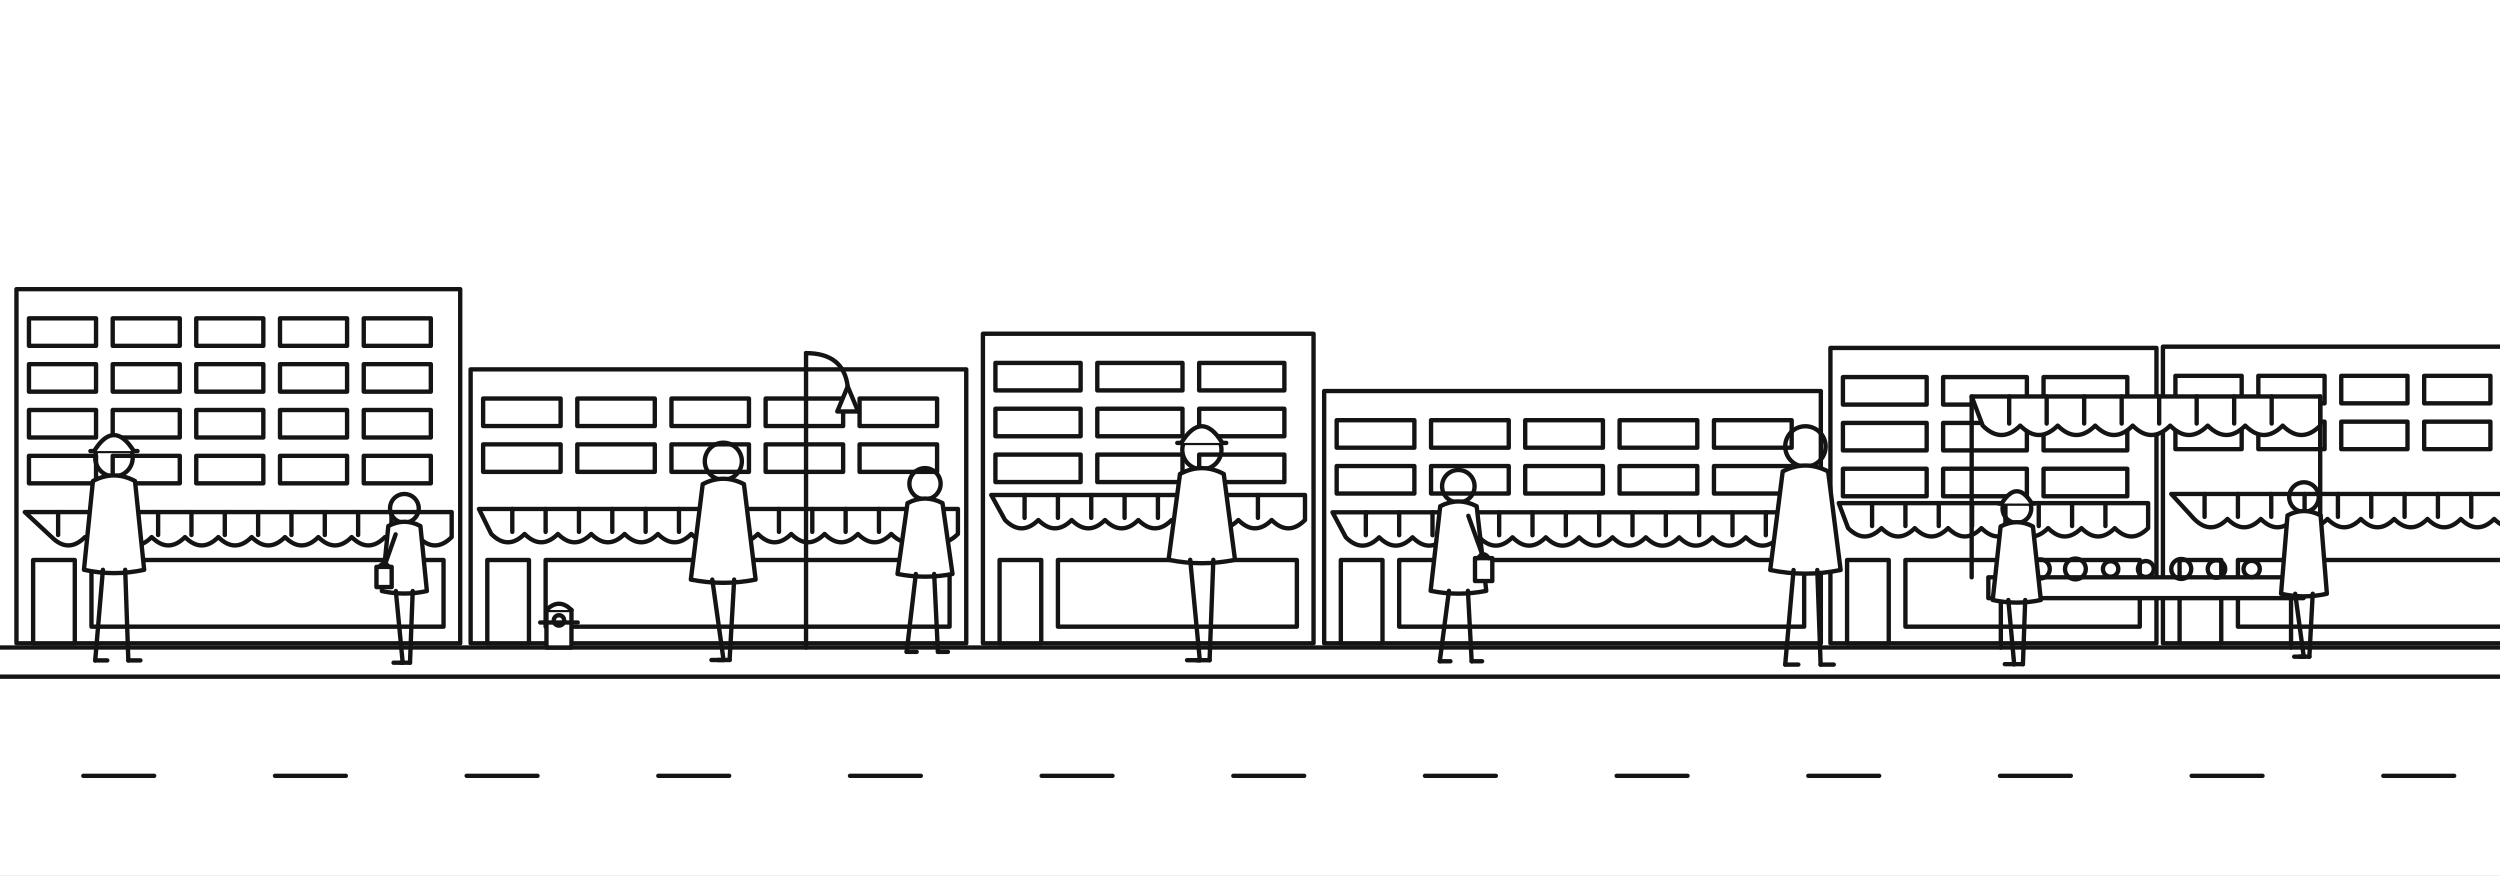
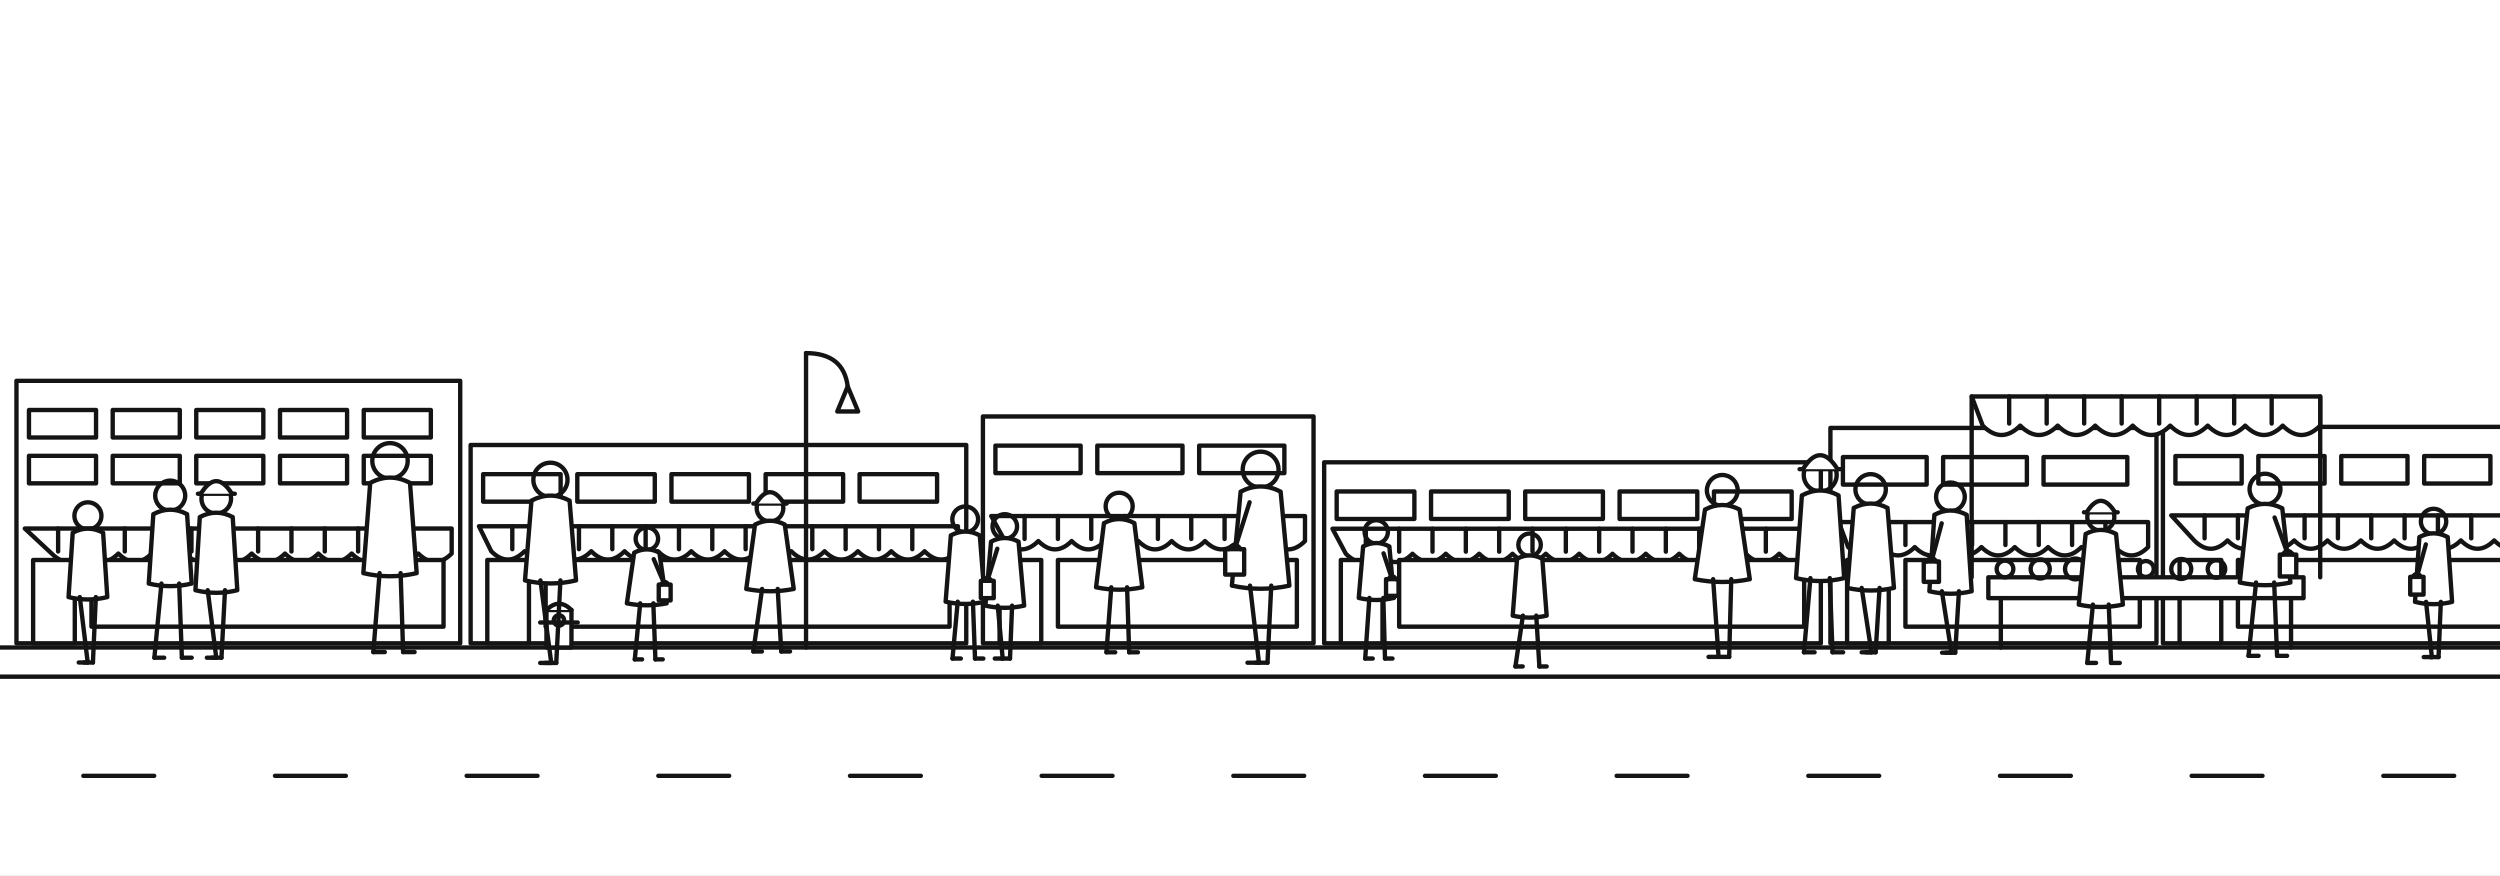
<svg xmlns="http://www.w3.org/2000/svg" viewBox="0 0 1200 420" role="img" aria-label="NYC street life — line drawing">
  <rect width="1200" height="420" fill="#ffffff" />
  <g stroke="#141414" stroke-width="2.1" fill="none" stroke-linecap="round" stroke-linejoin="round">
-     <rect x="7.9" y="138.8" width="213.0" height="170.0" fill="#fff" />
-     <path d="M11.9,245.8 L216.8,245.8 L216.8,257.8 q-8.0,8.0 -16.0,0 q-8.0,8.0 -16.0,0 q-8.0,8.0 -16.0,0 q-8.0,8.0 -16.0,0 q-8.0,8.0 -16.0,0 q-8.0,8.0 -16.0,0 q-8.0,8.0 -16.0,0 q-8.0,8.0 -16.0,0 q-8.0,8.0 -16.0,0 q-8.0,8.0 -16.0,0 q-8.0,8.0 -16.0,0 q-8.0,8.0 -16.0,0 L11.9,245.8 Z" fill="#fff" />
-     <line x1="27.9" y1="245.8" x2="27.9" y2="256.8" />
-     <line x1="43.9" y1="245.8" x2="43.9" y2="256.8" />
-     <line x1="59.9" y1="245.8" x2="59.9" y2="256.8" />
-     <line x1="75.9" y1="245.8" x2="75.9" y2="256.8" />
-     <line x1="91.9" y1="245.8" x2="91.9" y2="256.8" />
-     <line x1="107.9" y1="245.8" x2="107.9" y2="256.8" />
-     <line x1="123.9" y1="245.8" x2="123.9" y2="256.8" />
-     <line x1="139.9" y1="245.8" x2="139.9" y2="256.8" />
-     <line x1="155.9" y1="245.8" x2="155.9" y2="256.8" />
-     <line x1="171.9" y1="245.8" x2="171.9" y2="256.8" />
-     <line x1="187.9" y1="245.8" x2="187.9" y2="256.8" />
-     <rect x="13.9" y="152.8" width="32.2" height="13.2" fill="#fff" />
-     <rect x="54.1" y="152.8" width="32.2" height="13.2" fill="#fff" />
-     <rect x="94.2" y="152.8" width="32.2" height="13.2" fill="#fff" />
-     <rect x="134.4" y="152.8" width="32.2" height="13.2" fill="#fff" />
-     <rect x="174.6" y="152.8" width="32.2" height="13.2" fill="#fff" />
-     <rect x="13.9" y="174.8" width="32.2" height="13.2" fill="#fff" />
-     <rect x="54.1" y="174.8" width="32.2" height="13.2" fill="#fff" />
-     <rect x="94.2" y="174.8" width="32.2" height="13.2" fill="#fff" />
-     <rect x="134.4" y="174.8" width="32.2" height="13.2" fill="#fff" />
-     <rect x="174.6" y="174.8" width="32.2" height="13.2" fill="#fff" />
+     <rect x="7.9" y="182.8" width="213.0" height="126.0" fill="#fff" />
+     <path d="M11.9,253.7 L216.8,253.7 L216.8,265.7 q-8.0,8.0 -16.0,0 q-8.0,8.0 -16.0,0 q-8.0,8.0 -16.0,0 q-8.0,8.0 -16.0,0 q-8.0,8.0 -16.0,0 q-8.0,8.0 -16.0,0 q-8.0,8.0 -16.0,0 q-8.0,8.0 -16.0,0 q-8.0,8.0 -16.0,0 q-8.0,8.0 -16.0,0 q-8.0,8.0 -16.0,0 q-8.0,8.0 -16.0,0 L11.9,253.7 Z" fill="#fff" />
+     <line x1="27.9" y1="253.7" x2="27.9" y2="264.7" />
+     <line x1="43.9" y1="253.7" x2="43.9" y2="264.7" />
+     <line x1="59.9" y1="253.7" x2="59.9" y2="264.7" />
+     <line x1="75.9" y1="253.7" x2="75.9" y2="264.7" />
+     <line x1="91.9" y1="253.7" x2="91.9" y2="264.7" />
+     <line x1="107.9" y1="253.7" x2="107.9" y2="264.7" />
+     <line x1="123.9" y1="253.7" x2="123.9" y2="264.7" />
+     <line x1="139.9" y1="253.7" x2="139.9" y2="264.7" />
+     <line x1="155.9" y1="253.7" x2="155.9" y2="264.7" />
+     <line x1="171.9" y1="253.7" x2="171.9" y2="264.7" />
+     <line x1="187.9" y1="253.7" x2="187.9" y2="264.7" />
    <rect x="13.9" y="196.8" width="32.2" height="13.2" fill="#fff" />
    <rect x="54.1" y="196.8" width="32.2" height="13.2" fill="#fff" />
    <rect x="94.2" y="196.8" width="32.2" height="13.2" fill="#fff" />
    <rect x="134.4" y="196.8" width="32.2" height="13.2" fill="#fff" />
    <rect x="174.6" y="196.8" width="32.2" height="13.2" fill="#fff" />
    <rect x="13.9" y="218.8" width="32.2" height="13.2" fill="#fff" />
    <rect x="54.1" y="218.8" width="32.2" height="13.2" fill="#fff" />
    <rect x="94.2" y="218.8" width="32.2" height="13.2" fill="#fff" />
    <rect x="134.4" y="218.8" width="32.2" height="13.2" fill="#fff" />
    <rect x="174.6" y="218.8" width="32.2" height="13.2" fill="#fff" />
    <rect x="15.9" y="268.8" width="20.0" height="40.0" fill="#fff" />
    <rect x="43.9" y="268.8" width="169.0" height="32.0" fill="#fff" />
-     <rect x="225.9" y="177.3" width="237.9" height="131.5" fill="#fff" />
-     <path d="M229.9,244.3 L459.8,244.3 L459.8,256.3 q-8.0,8.0 -16.0,0 q-8.0,8.0 -16.0,0 q-8.0,8.0 -16.0,0 q-8.0,8.0 -16.0,0 q-8.0,8.0 -16.0,0 q-8.0,8.0 -16.0,0 q-8.0,8.0 -16.0,0 q-8.0,8.0 -16.0,0 q-8.0,8.0 -16.0,0 q-8.0,8.0 -16.0,0 q-8.0,8.0 -16.0,0 q-8.0,8.0 -16.0,0 q-8.0,8.0 -16.0,0 q-8.0,8.0 -16.0,0 L229.9,244.3 Z" fill="#fff" />
-     <line x1="245.9" y1="244.3" x2="245.9" y2="255.3" />
-     <line x1="261.9" y1="244.3" x2="261.9" y2="255.3" />
-     <line x1="277.9" y1="244.3" x2="277.9" y2="255.3" />
-     <line x1="293.9" y1="244.3" x2="293.9" y2="255.3" />
-     <line x1="309.9" y1="244.3" x2="309.9" y2="255.3" />
-     <line x1="325.9" y1="244.3" x2="325.9" y2="255.3" />
-     <line x1="341.9" y1="244.3" x2="341.9" y2="255.3" />
-     <line x1="357.9" y1="244.3" x2="357.9" y2="255.3" />
-     <line x1="373.9" y1="244.3" x2="373.9" y2="255.3" />
-     <line x1="389.9" y1="244.3" x2="389.9" y2="255.3" />
-     <line x1="405.9" y1="244.3" x2="405.9" y2="255.3" />
-     <line x1="421.9" y1="244.3" x2="421.9" y2="255.3" />
-     <line x1="437.9" y1="244.3" x2="437.9" y2="255.3" />
-     <rect x="231.9" y="191.3" width="37.2" height="13.2" fill="#fff" />
-     <rect x="277.1" y="191.3" width="37.2" height="13.2" fill="#fff" />
-     <rect x="322.3" y="191.3" width="37.2" height="13.2" fill="#fff" />
-     <rect x="367.5" y="191.3" width="37.2" height="13.2" fill="#fff" />
-     <rect x="412.6" y="191.3" width="37.2" height="13.2" fill="#fff" />
-     <rect x="231.9" y="213.3" width="37.2" height="13.2" fill="#fff" />
-     <rect x="277.1" y="213.3" width="37.2" height="13.2" fill="#fff" />
-     <rect x="322.3" y="213.3" width="37.2" height="13.2" fill="#fff" />
-     <rect x="367.5" y="213.3" width="37.2" height="13.2" fill="#fff" />
-     <rect x="412.6" y="213.3" width="37.2" height="13.2" fill="#fff" />
+     <rect x="225.9" y="213.6" width="237.9" height="95.2" fill="#fff" />
+     <path d="M229.9,252.6 L459.8,252.6 L459.8,264.6 q-8.0,8.0 -16.0,0 q-8.0,8.0 -16.0,0 q-8.0,8.0 -16.0,0 q-8.0,8.0 -16.0,0 q-8.0,8.0 -16.0,0 q-8.0,8.0 -16.0,0 q-8.0,8.0 -16.0,0 q-8.0,8.0 -16.0,0 q-8.0,8.0 -16.0,0 q-8.0,8.0 -16.0,0 q-8.0,8.0 -16.0,0 q-8.0,8.0 -16.0,0 q-8.0,8.0 -16.0,0 q-8.0,8.0 -16.0,0 L229.9,252.6 Z" fill="#fff" />
+     <line x1="245.9" y1="252.6" x2="245.9" y2="263.6" />
+     <line x1="261.9" y1="252.6" x2="261.9" y2="263.6" />
+     <line x1="277.9" y1="252.6" x2="277.9" y2="263.6" />
+     <line x1="293.9" y1="252.6" x2="293.9" y2="263.6" />
+     <line x1="309.9" y1="252.6" x2="309.9" y2="263.6" />
+     <line x1="325.9" y1="252.6" x2="325.9" y2="263.6" />
+     <line x1="341.9" y1="252.6" x2="341.9" y2="263.6" />
+     <line x1="357.9" y1="252.6" x2="357.9" y2="263.6" />
+     <line x1="373.9" y1="252.6" x2="373.9" y2="263.6" />
+     <line x1="389.9" y1="252.6" x2="389.9" y2="263.6" />
+     <line x1="405.9" y1="252.6" x2="405.9" y2="263.6" />
+     <line x1="421.9" y1="252.6" x2="421.9" y2="263.6" />
+     <line x1="437.9" y1="252.6" x2="437.9" y2="263.6" />
+     <rect x="231.9" y="227.6" width="37.2" height="13.2" fill="#fff" />
+     <rect x="277.1" y="227.6" width="37.2" height="13.2" fill="#fff" />
+     <rect x="322.3" y="227.6" width="37.2" height="13.2" fill="#fff" />
+     <rect x="367.5" y="227.6" width="37.2" height="13.2" fill="#fff" />
+     <rect x="412.6" y="227.6" width="37.2" height="13.2" fill="#fff" />
    <rect x="233.9" y="268.8" width="20.0" height="40.0" fill="#fff" />
    <rect x="261.9" y="268.8" width="193.9" height="32.0" fill="#fff" />
-     <rect x="471.8" y="160.2" width="158.7" height="148.6" fill="#fff" />
-     <path d="M475.8,237.6 L626.4,237.6 L626.4,249.6 q-8.0,8.0 -16.0,0 q-8.0,8.0 -16.0,0 q-8.0,8.0 -16.0,0 q-8.0,8.0 -16.0,0 q-8.0,8.0 -16.0,0 q-8.0,8.0 -16.0,0 q-8.0,8.0 -16.0,0 q-8.0,8.0 -16.0,0 q-8.0,8.0 -16.0,0 L475.8,237.6 Z" fill="#fff" />
-     <line x1="491.8" y1="237.6" x2="491.8" y2="248.6" />
-     <line x1="507.8" y1="237.6" x2="507.8" y2="248.6" />
-     <line x1="523.8" y1="237.6" x2="523.8" y2="248.6" />
-     <line x1="539.8" y1="237.6" x2="539.8" y2="248.6" />
-     <line x1="555.8" y1="237.6" x2="555.8" y2="248.6" />
-     <line x1="571.8" y1="237.6" x2="571.8" y2="248.6" />
-     <line x1="587.8" y1="237.6" x2="587.8" y2="248.6" />
-     <line x1="603.8" y1="237.6" x2="603.8" y2="248.6" />
-     <rect x="477.8" y="174.2" width="40.9" height="13.2" fill="#fff" />
-     <rect x="526.7" y="174.2" width="40.9" height="13.2" fill="#fff" />
-     <rect x="575.6" y="174.2" width="40.9" height="13.2" fill="#fff" />
-     <rect x="477.8" y="196.2" width="40.9" height="13.2" fill="#fff" />
-     <rect x="526.7" y="196.2" width="40.9" height="13.2" fill="#fff" />
-     <rect x="575.6" y="196.2" width="40.9" height="13.2" fill="#fff" />
-     <rect x="477.8" y="218.2" width="40.9" height="13.2" fill="#fff" />
-     <rect x="526.7" y="218.2" width="40.9" height="13.2" fill="#fff" />
-     <rect x="575.6" y="218.2" width="40.9" height="13.2" fill="#fff" />
+     <rect x="471.8" y="199.9" width="158.7" height="108.9" fill="#fff" />
+     <path d="M475.8,247.7 L626.4,247.7 L626.4,259.7 q-8.0,8.0 -16.0,0 q-8.0,8.0 -16.0,0 q-8.0,8.0 -16.0,0 q-8.0,8.0 -16.0,0 q-8.0,8.0 -16.0,0 q-8.0,8.0 -16.0,0 q-8.0,8.0 -16.0,0 q-8.0,8.0 -16.0,0 q-8.0,8.0 -16.0,0 L475.8,247.7 Z" fill="#fff" />
+     <line x1="491.8" y1="247.7" x2="491.8" y2="258.7" />
+     <line x1="507.8" y1="247.7" x2="507.8" y2="258.7" />
+     <line x1="523.8" y1="247.7" x2="523.8" y2="258.7" />
+     <line x1="539.8" y1="247.7" x2="539.8" y2="258.7" />
+     <line x1="555.8" y1="247.7" x2="555.8" y2="258.7" />
+     <line x1="571.8" y1="247.7" x2="571.8" y2="258.7" />
+     <line x1="587.8" y1="247.7" x2="587.8" y2="258.7" />
+     <line x1="603.8" y1="247.7" x2="603.8" y2="258.7" />
+     <rect x="477.8" y="213.9" width="40.9" height="13.2" fill="#fff" />
+     <rect x="526.7" y="213.9" width="40.9" height="13.2" fill="#fff" />
+     <rect x="575.6" y="213.9" width="40.9" height="13.2" fill="#fff" />
    <rect x="479.8" y="268.8" width="20.0" height="40.0" fill="#fff" />
    <rect x="507.8" y="268.8" width="114.7" height="32.0" fill="#fff" />
-     <rect x="635.6" y="187.7" width="238.4" height="121.1" fill="#fff" />
-     <path d="M639.6,245.9 L870.0,245.9 L870.0,257.9 q-8.0,8.0 -16.0,0 q-8.0,8.0 -16.0,0 q-8.0,8.0 -16.0,0 q-8.0,8.0 -16.0,0 q-8.0,8.0 -16.0,0 q-8.0,8.0 -16.0,0 q-8.0,8.0 -16.0,0 q-8.0,8.0 -16.0,0 q-8.0,8.0 -16.0,0 q-8.0,8.0 -16.0,0 q-8.0,8.0 -16.0,0 q-8.0,8.0 -16.0,0 q-8.0,8.0 -16.0,0 q-8.0,8.0 -16.0,0 L639.6,245.9 Z" fill="#fff" />
-     <line x1="655.6" y1="245.9" x2="655.6" y2="256.9" />
-     <line x1="671.6" y1="245.9" x2="671.6" y2="256.9" />
-     <line x1="687.6" y1="245.9" x2="687.6" y2="256.9" />
-     <line x1="703.6" y1="245.9" x2="703.6" y2="256.9" />
-     <line x1="719.6" y1="245.9" x2="719.6" y2="256.9" />
-     <line x1="735.6" y1="245.9" x2="735.6" y2="256.9" />
-     <line x1="751.6" y1="245.9" x2="751.6" y2="256.9" />
-     <line x1="767.6" y1="245.9" x2="767.6" y2="256.9" />
-     <line x1="783.6" y1="245.9" x2="783.6" y2="256.9" />
-     <line x1="799.6" y1="245.9" x2="799.6" y2="256.9" />
-     <line x1="815.6" y1="245.9" x2="815.6" y2="256.9" />
-     <line x1="831.6" y1="245.9" x2="831.6" y2="256.9" />
-     <line x1="847.6" y1="245.9" x2="847.6" y2="256.9" />
-     <rect x="641.6" y="201.7" width="37.3" height="13.2" fill="#fff" />
-     <rect x="686.9" y="201.7" width="37.3" height="13.2" fill="#fff" />
-     <rect x="732.1" y="201.7" width="37.3" height="13.2" fill="#fff" />
-     <rect x="777.4" y="201.7" width="37.3" height="13.2" fill="#fff" />
-     <rect x="822.7" y="201.7" width="37.3" height="13.2" fill="#fff" />
-     <rect x="641.6" y="223.7" width="37.3" height="13.2" fill="#fff" />
-     <rect x="686.9" y="223.7" width="37.3" height="13.2" fill="#fff" />
-     <rect x="732.1" y="223.7" width="37.3" height="13.2" fill="#fff" />
-     <rect x="777.4" y="223.7" width="37.3" height="13.2" fill="#fff" />
-     <rect x="822.7" y="223.7" width="37.3" height="13.2" fill="#fff" />
+     <rect x="635.6" y="221.9" width="238.4" height="86.9" fill="#fff" />
+     <path d="M639.6,253.8 L870.0,253.8 L870.0,265.8 q-8.0,8.0 -16.0,0 q-8.0,8.0 -16.0,0 q-8.0,8.0 -16.0,0 q-8.0,8.0 -16.0,0 q-8.0,8.0 -16.0,0 q-8.0,8.0 -16.0,0 q-8.0,8.0 -16.0,0 q-8.0,8.0 -16.0,0 q-8.0,8.0 -16.0,0 q-8.0,8.0 -16.0,0 q-8.0,8.0 -16.0,0 q-8.0,8.0 -16.0,0 q-8.0,8.0 -16.0,0 q-8.0,8.0 -16.0,0 L639.6,253.8 Z" fill="#fff" />
+     <line x1="655.6" y1="253.8" x2="655.6" y2="264.8" />
+     <line x1="671.6" y1="253.8" x2="671.6" y2="264.8" />
+     <line x1="687.6" y1="253.8" x2="687.6" y2="264.8" />
+     <line x1="703.6" y1="253.8" x2="703.6" y2="264.8" />
+     <line x1="719.6" y1="253.8" x2="719.6" y2="264.8" />
+     <line x1="735.6" y1="253.8" x2="735.6" y2="264.8" />
+     <line x1="751.6" y1="253.8" x2="751.6" y2="264.8" />
+     <line x1="767.6" y1="253.8" x2="767.6" y2="264.8" />
+     <line x1="783.6" y1="253.8" x2="783.6" y2="264.8" />
+     <line x1="799.6" y1="253.8" x2="799.6" y2="264.8" />
+     <line x1="815.6" y1="253.8" x2="815.6" y2="264.8" />
+     <line x1="831.6" y1="253.8" x2="831.6" y2="264.8" />
+     <line x1="847.6" y1="253.8" x2="847.6" y2="264.8" />
+     <rect x="641.6" y="235.9" width="37.3" height="13.2" fill="#fff" />
+     <rect x="686.9" y="235.9" width="37.3" height="13.2" fill="#fff" />
+     <rect x="732.1" y="235.9" width="37.3" height="13.2" fill="#fff" />
+     <rect x="777.4" y="235.9" width="37.3" height="13.2" fill="#fff" />
+     <rect x="822.7" y="235.9" width="37.3" height="13.2" fill="#fff" />
    <rect x="643.6" y="268.8" width="20.0" height="40.0" fill="#fff" />
    <rect x="671.6" y="268.8" width="194.4" height="32.0" fill="#fff" />
-     <rect x="878.6" y="167.0" width="156.5" height="141.8" fill="#fff" />
-     <path d="M882.6,241.5 L1031.1,241.5 L1031.1,253.5 q-8.0,8.0 -16.0,0 q-8.0,8.0 -16.0,0 q-8.0,8.0 -16.0,0 q-8.0,8.0 -16.0,0 q-8.0,8.0 -16.0,0 q-8.0,8.0 -16.0,0 q-8.0,8.0 -16.0,0 q-8.0,8.0 -16.0,0 q-8.0,8.0 -16.0,0 L882.6,241.5 Z" fill="#fff" />
-     <line x1="898.6" y1="241.5" x2="898.6" y2="252.5" />
-     <line x1="914.6" y1="241.5" x2="914.6" y2="252.5" />
-     <line x1="930.6" y1="241.5" x2="930.6" y2="252.5" />
-     <line x1="946.6" y1="241.5" x2="946.6" y2="252.5" />
-     <line x1="962.6" y1="241.5" x2="962.6" y2="252.5" />
-     <line x1="978.6" y1="241.5" x2="978.6" y2="252.5" />
-     <line x1="994.6" y1="241.5" x2="994.6" y2="252.5" />
-     <line x1="1010.6" y1="241.5" x2="1010.6" y2="252.5" />
-     <rect x="884.6" y="181.0" width="40.2" height="13.2" fill="#fff" />
-     <rect x="932.7" y="181.0" width="40.2" height="13.2" fill="#fff" />
-     <rect x="980.9" y="181.0" width="40.2" height="13.2" fill="#fff" />
-     <rect x="884.6" y="203.0" width="40.2" height="13.2" fill="#fff" />
-     <rect x="932.7" y="203.0" width="40.2" height="13.2" fill="#fff" />
-     <rect x="980.9" y="203.0" width="40.2" height="13.2" fill="#fff" />
-     <rect x="884.6" y="225.0" width="40.2" height="13.2" fill="#fff" />
-     <rect x="932.7" y="225.0" width="40.2" height="13.2" fill="#fff" />
-     <rect x="980.9" y="225.0" width="40.2" height="13.2" fill="#fff" />
+     <rect x="878.6" y="205.4" width="156.5" height="103.4" fill="#fff" />
+     <path d="M882.6,250.6 L1031.1,250.6 L1031.1,262.6 q-8.0,8.0 -16.0,0 q-8.0,8.0 -16.0,0 q-8.0,8.0 -16.0,0 q-8.0,8.0 -16.0,0 q-8.0,8.0 -16.0,0 q-8.0,8.0 -16.0,0 q-8.0,8.0 -16.0,0 q-8.0,8.0 -16.0,0 q-8.0,8.0 -16.0,0 L882.6,250.6 Z" fill="#fff" />
+     <line x1="898.6" y1="250.6" x2="898.6" y2="261.6" />
+     <line x1="914.6" y1="250.6" x2="914.6" y2="261.6" />
+     <line x1="930.6" y1="250.6" x2="930.6" y2="261.6" />
+     <line x1="946.6" y1="250.6" x2="946.6" y2="261.6" />
+     <line x1="962.6" y1="250.6" x2="962.6" y2="261.6" />
+     <line x1="978.6" y1="250.6" x2="978.6" y2="261.6" />
+     <line x1="994.6" y1="250.6" x2="994.6" y2="261.6" />
+     <line x1="1010.6" y1="250.6" x2="1010.6" y2="261.6" />
+     <rect x="884.6" y="219.4" width="40.2" height="13.2" fill="#fff" />
+     <rect x="932.7" y="219.4" width="40.2" height="13.2" fill="#fff" />
+     <rect x="980.9" y="219.4" width="40.2" height="13.2" fill="#fff" />
    <rect x="886.6" y="268.8" width="20.0" height="40.0" fill="#fff" />
    <rect x="914.6" y="268.8" width="112.5" height="32.0" fill="#fff" />
-     <rect x="1038.2" y="166.4" width="210.9" height="142.4" fill="#fff" />
-     <path d="M1042.2,237.1 L1245.2,237.1 L1245.2,249.1 q-8.0,8.0 -16.0,0 q-8.0,8.0 -16.0,0 q-8.0,8.0 -16.0,0 q-8.0,8.0 -16.0,0 q-8.0,8.0 -16.0,0 q-8.0,8.0 -16.0,0 q-8.0,8.0 -16.0,0 q-8.0,8.0 -16.0,0 q-8.0,8.0 -16.0,0 q-8.0,8.0 -16.0,0 q-8.0,8.0 -16.0,0 q-8.0,8.0 -16.0,0 L1042.2,237.1 Z" fill="#fff" />
-     <line x1="1058.2" y1="237.1" x2="1058.2" y2="248.1" />
-     <line x1="1074.2" y1="237.1" x2="1074.2" y2="248.1" />
-     <line x1="1090.2" y1="237.1" x2="1090.2" y2="248.1" />
-     <line x1="1106.2" y1="237.1" x2="1106.2" y2="248.1" />
-     <line x1="1122.2" y1="237.1" x2="1122.2" y2="248.1" />
-     <line x1="1138.2" y1="237.1" x2="1138.2" y2="248.1" />
-     <line x1="1154.2" y1="237.1" x2="1154.2" y2="248.1" />
-     <line x1="1170.2" y1="237.1" x2="1170.2" y2="248.1" />
-     <line x1="1186.2" y1="237.1" x2="1186.2" y2="248.1" />
-     <line x1="1202.2" y1="237.1" x2="1202.2" y2="248.1" />
-     <line x1="1218.2" y1="237.1" x2="1218.2" y2="248.1" />
-     <rect x="1044.2" y="180.4" width="31.8" height="13.2" fill="#fff" />
-     <rect x="1084.0" y="180.4" width="31.8" height="13.2" fill="#fff" />
-     <rect x="1123.8" y="180.4" width="31.8" height="13.2" fill="#fff" />
-     <rect x="1163.6" y="180.4" width="31.8" height="13.2" fill="#fff" />
-     <rect x="1203.4" y="180.4" width="31.8" height="13.2" fill="#fff" />
-     <rect x="1044.2" y="202.4" width="31.8" height="13.2" fill="#fff" />
-     <rect x="1084.0" y="202.4" width="31.8" height="13.2" fill="#fff" />
-     <rect x="1123.8" y="202.4" width="31.8" height="13.2" fill="#fff" />
-     <rect x="1163.6" y="202.4" width="31.8" height="13.2" fill="#fff" />
-     <rect x="1203.4" y="202.4" width="31.8" height="13.2" fill="#fff" />
+     <rect x="1038.2" y="204.9" width="210.9" height="103.9" fill="#fff" />
+     <path d="M1042.2,247.4 L1245.2,247.4 L1245.2,259.4 q-8.0,8.0 -16.0,0 q-8.0,8.0 -16.0,0 q-8.0,8.0 -16.0,0 q-8.0,8.0 -16.0,0 q-8.0,8.0 -16.0,0 q-8.0,8.0 -16.0,0 q-8.0,8.0 -16.0,0 q-8.0,8.0 -16.0,0 q-8.0,8.0 -16.0,0 q-8.0,8.0 -16.0,0 q-8.0,8.0 -16.0,0 q-8.0,8.0 -16.0,0 L1042.2,247.4 Z" fill="#fff" />
+     <line x1="1058.2" y1="247.4" x2="1058.2" y2="258.4" />
+     <line x1="1074.2" y1="247.4" x2="1074.2" y2="258.4" />
+     <line x1="1090.2" y1="247.4" x2="1090.2" y2="258.4" />
+     <line x1="1106.2" y1="247.4" x2="1106.2" y2="258.4" />
+     <line x1="1122.2" y1="247.4" x2="1122.2" y2="258.4" />
+     <line x1="1138.2" y1="247.4" x2="1138.2" y2="258.4" />
+     <line x1="1154.2" y1="247.4" x2="1154.2" y2="258.4" />
+     <line x1="1170.2" y1="247.4" x2="1170.2" y2="258.4" />
+     <line x1="1186.2" y1="247.4" x2="1186.2" y2="258.4" />
+     <line x1="1202.2" y1="247.4" x2="1202.2" y2="258.4" />
+     <line x1="1218.2" y1="247.4" x2="1218.2" y2="258.4" />
+     <rect x="1044.2" y="218.9" width="31.8" height="13.2" fill="#fff" />
+     <rect x="1084.0" y="218.9" width="31.8" height="13.2" fill="#fff" />
+     <rect x="1123.8" y="218.9" width="31.8" height="13.2" fill="#fff" />
+     <rect x="1163.6" y="218.9" width="31.8" height="13.2" fill="#fff" />
+     <rect x="1203.4" y="218.9" width="31.8" height="13.2" fill="#fff" />
    <rect x="1046.2" y="268.8" width="20.0" height="40.0" fill="#fff" />
    <rect x="1074.2" y="268.8" width="166.9" height="32.0" fill="#fff" />
    <line x1="0.0" y1="310.8" x2="1200.0" y2="310.8" />
    <line x1="0.0" y1="324.8" x2="1200.0" y2="324.8" />
    <line x1="40.0" y1="372.4" x2="74.0" y2="372.4" />
    <line x1="132.0" y1="372.4" x2="166.0" y2="372.4" />
    <line x1="224.0" y1="372.4" x2="258.0" y2="372.4" />
    <line x1="316.0" y1="372.4" x2="350.0" y2="372.4" />
    <line x1="408.0" y1="372.4" x2="442.0" y2="372.4" />
    <line x1="500.0" y1="372.4" x2="534.0" y2="372.4" />
    <line x1="592.0" y1="372.4" x2="626.0" y2="372.4" />
    <line x1="684.0" y1="372.4" x2="718.0" y2="372.4" />
    <line x1="776.0" y1="372.4" x2="810.0" y2="372.4" />
    <line x1="868.0" y1="372.4" x2="902.0" y2="372.4" />
    <line x1="960.0" y1="372.4" x2="994.0" y2="372.4" />
    <line x1="1052.0" y1="372.4" x2="1086.0" y2="372.4" />
    <line x1="1144.0" y1="372.4" x2="1178.0" y2="372.4" />
    <line x1="946.4" y1="277.1" x2="946.4" y2="190.3" />
    <line x1="1113.7" y1="277.1" x2="1113.7" y2="190.3" />
    <path d="M946.4,190.3 L1113.7,190.3 L1113.7,204.3 q-9.0,9.0 -18.0,0 q-9.0,9.0 -18.0,0 q-9.0,9.0 -18.0,0 q-9.0,9.0 -18.0,0 q-9.0,9.0 -18.0,0 q-9.0,9.0 -18.0,0 q-9.0,9.0 -18.0,0 q-9.0,9.0 -18.0,0 q-9.0,9.0 -18.0,0 L946.4,190.3 Z" fill="#fff" />
    <line x1="964.4" y1="190.3" x2="964.4" y2="203.3" />
    <line x1="982.4" y1="190.3" x2="982.4" y2="203.3" />
    <line x1="1000.4" y1="190.3" x2="1000.4" y2="203.3" />
    <line x1="1018.4" y1="190.3" x2="1018.4" y2="203.3" />
    <line x1="1036.4" y1="190.3" x2="1036.4" y2="203.3" />
    <line x1="1054.4" y1="190.3" x2="1054.4" y2="203.3" />
    <line x1="1072.4" y1="190.3" x2="1072.4" y2="203.3" />
    <line x1="1090.4" y1="190.3" x2="1090.4" y2="203.3" />
    <rect x="954.4" y="277.1" width="151.3" height="10.0" fill="#fff" />
    <line x1="960.4" y1="287.1" x2="960.4" y2="310.8" />
    <line x1="1099.7" y1="287.1" x2="1099.7" y2="310.8" />
    <circle cx="962.4" cy="273.1" r="4.0" fill="none" />
    <circle cx="979.3" cy="273.1" r="4.6" fill="none" />
    <circle cx="996.2" cy="273.1" r="5.0" fill="none" />
    <circle cx="1013.1" cy="273.1" r="3.7" fill="none" />
    <circle cx="1030.0" cy="273.1" r="3.8" fill="none" />
    <circle cx="1047.0" cy="273.1" r="4.8" fill="none" />
    <circle cx="1063.9" cy="273.1" r="4.2" fill="none" />
    <circle cx="1080.8" cy="273.1" r="3.9" fill="none" />
    <rect x="262.3" y="292.8" width="12.0" height="18.0" fill="#fff" />
    <path d="M262.3,292.8 q6,-6 12,0" fill="#fff" />
    <line x1="259.3" y1="298.8" x2="277.3" y2="298.8" />
    <circle cx="268.3" cy="297.8" r="2.5" fill="none" />
    <line x1="386.9" y1="310.8" x2="386.9" y2="169.5" />
    <path d="M386.9,169.5 q18.0,0 20.0,16.0" fill="none" />
    <path d="M406.9,185.5 l-5.0,12.0 l10.0,0 Z" fill="#fff" />
-     <circle cx="54.7" cy="219.7" r="9.0" fill="none" />
-     <line x1="43.4" y1="216.5" x2="66.0" y2="216.5" />
-     <path d="M45.2,216.5 Q54.7,201.2 64.2,216.5" fill="#fff" />
-     <path d="M44.6,230.9 Q54.7,225.5 64.8,230.9 L69.2,273.5 Q54.7,276.7 40.3,273.5 Z" fill="#fff" />
-     <line x1="49.4" y1="273.5" x2="45.7" y2="317.0" />
-     <line x1="60.1" y1="273.5" x2="61.6" y2="317.0" />
-     <line x1="45.7" y1="317.0" x2="51.5" y2="317.0" />
-     <line x1="61.6" y1="317.0" x2="67.4" y2="317.0" />
-     <circle cx="194.1" cy="244.0" r="6.9" fill="none" />
-     <path d="M186.4,252.5 Q194.1,248.4 201.8,252.5 L204.9,283.7 Q194.1,286.1 183.3,283.7 Z" fill="#fff" />
-     <line x1="190.0" y1="283.7" x2="193.3" y2="318.1" />
-     <line x1="198.1" y1="283.7" x2="196.8" y2="318.1" />
-     <line x1="193.3" y1="318.1" x2="188.9" y2="318.1" />
-     <line x1="196.8" y1="318.1" x2="192.4" y2="318.1" />
-     <line x1="189.9" y1="256.5" x2="184.4" y2="272.1" />
-     <rect x="180.7" y="272.1" width="7.3" height="9.7" fill="#fff" />
-     <path d="M182.1,272.1 q2.3,-3.2 4.5,0" fill="none" />
-     <circle cx="347.2" cy="221.4" r="8.9" fill="none" />
-     <path d="M337.3,232.4 Q347.2,227.2 357.1,232.4 L362.7,278.2 Q347.2,281.3 331.6,278.2 Z" fill="#fff" />
-     <line x1="341.9" y1="278.2" x2="347.3" y2="316.8" />
-     <line x1="352.4" y1="278.2" x2="350.2" y2="316.8" />
-     <line x1="347.3" y1="316.8" x2="341.5" y2="316.8" />
-     <line x1="350.2" y1="316.8" x2="344.5" y2="316.8" />
-     <circle cx="444.0" cy="232.2" r="7.5" fill="none" />
-     <path d="M435.6,241.5 Q444.0,237.1 452.4,241.5 L457.2,275.5 Q444.0,278.1 430.8,275.5 Z" fill="#fff" />
-     <line x1="439.6" y1="275.5" x2="435.2" y2="312.9" />
-     <line x1="448.4" y1="275.5" x2="450.2" y2="312.9" />
-     <line x1="435.2" y1="312.9" x2="440.0" y2="312.9" />
-     <line x1="450.2" y1="312.9" x2="455.0" y2="312.9" />
-     <circle cx="576.9" cy="215.9" r="9.4" fill="none" />
-     <line x1="565.1" y1="212.6" x2="588.6" y2="212.6" />
-     <path d="M567.0,212.6 Q576.9,196.6 586.7,212.6" fill="#fff" />
-     <path d="M566.4,227.5 Q576.9,221.9 587.4,227.5 L592.8,268.7 Q576.9,272.0 560.9,268.7 Z" fill="#fff" />
-     <line x1="571.3" y1="268.7" x2="575.9" y2="316.9" />
-     <line x1="582.4" y1="268.7" x2="580.6" y2="316.9" />
-     <line x1="575.9" y1="316.9" x2="569.8" y2="316.9" />
-     <line x1="580.6" y1="316.9" x2="574.5" y2="316.9" />
-     <circle cx="700.0" cy="233.4" r="7.8" fill="none" />
-     <path d="M691.3,243.0 Q700.0,238.4 708.8,243.0 L713.4,283.6 Q700.0,286.3 686.7,283.6 Z" fill="#fff" />
-     <line x1="695.5" y1="283.6" x2="691.1" y2="317.4" />
-     <line x1="704.6" y1="283.6" x2="706.4" y2="317.4" />
-     <line x1="691.1" y1="317.4" x2="696.2" y2="317.4" />
-     <line x1="706.4" y1="317.4" x2="711.4" y2="317.4" />
-     <line x1="704.8" y1="247.6" x2="712.1" y2="267.9" />
-     <rect x="708.0" y="267.9" width="8.3" height="11.0" fill="#fff" />
-     <path d="M709.5,267.9 q2.6,-3.7 5.1,0" fill="none" />
-     <circle cx="866.6" cy="214.3" r="9.7" fill="none" />
-     <path d="M855.7,226.3 Q866.6,220.6 877.5,226.3 L883.5,273.6 Q866.6,277.1 849.7,273.6 Z" fill="#fff" />
-     <line x1="860.9" y1="273.6" x2="856.9" y2="319.0" />
-     <line x1="872.3" y1="273.6" x2="873.9" y2="319.0" />
-     <line x1="856.9" y1="319.0" x2="863.2" y2="319.0" />
-     <line x1="873.9" y1="319.0" x2="880.2" y2="319.0" />
-     <circle cx="968.1" cy="244.1" r="6.9" fill="none" />
-     <line x1="959.4" y1="241.7" x2="976.7" y2="241.7" />
-     <path d="M960.8,241.7 Q968.1,229.9 975.3,241.7" fill="#fff" />
-     <path d="M960.3,252.7 Q968.1,248.6 975.8,252.7 L979.6,288.0 Q968.1,290.5 956.5,288.0 Z" fill="#fff" />
-     <line x1="964.0" y1="288.0" x2="966.8" y2="318.8" />
-     <line x1="972.1" y1="288.0" x2="971.0" y2="318.8" />
-     <line x1="966.8" y1="318.8" x2="962.3" y2="318.8" />
-     <line x1="971.0" y1="318.8" x2="966.5" y2="318.8" />
-     <circle cx="1105.9" cy="238.6" r="7.1" fill="none" />
-     <path d="M1098.0,247.4 Q1105.9,243.2 1113.9,247.4 L1116.9,285.0 Q1105.9,287.5 1094.9,285.0 Z" fill="#fff" />
-     <line x1="1101.7" y1="285.0" x2="1105.8" y2="315.2" />
-     <line x1="1110.1" y1="285.0" x2="1108.5" y2="315.2" />
-     <line x1="1105.8" y1="315.2" x2="1101.2" y2="315.2" />
-     <line x1="1108.5" y1="315.2" x2="1103.9" y2="315.2" />
+     <circle cx="42.2" cy="247.6" r="6.5" fill="none" />
+     <path d="M34.9,255.7 Q42.2,251.8 49.5,255.7 L51.5,286.6 Q42.2,288.9 32.9,286.6 Z" fill="#fff" />
+     <line x1="38.3" y1="286.6" x2="42.1" y2="318.0" />
+     <line x1="46.0" y1="286.6" x2="44.6" y2="318.0" />
+     <line x1="42.1" y1="318.0" x2="37.8" y2="318.0" />
+     <line x1="44.6" y1="318.0" x2="40.3" y2="318.0" />
+     <circle cx="81.7" cy="237.9" r="7.2" fill="none" />
+     <path d="M73.6,246.8 Q81.7,242.5 89.8,246.8 L92.0,280.1 Q81.7,282.6 71.4,280.1 Z" fill="#fff" />
+     <line x1="77.5" y1="280.1" x2="74.1" y2="315.7" />
+     <line x1="86.0" y1="280.1" x2="87.3" y2="315.7" />
+     <line x1="74.1" y1="315.7" x2="78.8" y2="315.7" />
+     <line x1="87.3" y1="315.7" x2="92.0" y2="315.7" />
+     <circle cx="103.8" cy="239.4" r="7.1" fill="none" />
+     <line x1="95.0" y1="237.0" x2="112.7" y2="237.0" />
+     <path d="M96.4,237.0 Q103.8,224.9 111.3,237.0" fill="#fff" />
+     <path d="M95.9,248.2 Q103.8,244.0 111.7,248.2 L113.9,283.3 Q103.8,285.8 93.8,283.3 Z" fill="#fff" />
+     <line x1="99.7" y1="283.3" x2="103.8" y2="315.7" />
+     <line x1="108.0" y1="283.3" x2="106.3" y2="315.7" />
+     <line x1="103.8" y1="315.7" x2="99.3" y2="315.7" />
+     <line x1="106.3" y1="315.7" x2="101.7" y2="315.7" />
+     <circle cx="187.2" cy="221.2" r="8.5" fill="none" />
+     <path d="M177.7,231.8 Q187.2,226.7 196.8,231.8 L200.0,275.1 Q187.2,278.1 174.4,275.1 Z" fill="#fff" />
+     <line x1="182.2" y1="275.1" x2="179.2" y2="313.0" />
+     <line x1="192.3" y1="275.1" x2="193.5" y2="313.0" />
+     <line x1="179.2" y1="313.0" x2="184.7" y2="313.0" />
+     <line x1="193.5" y1="313.0" x2="199.0" y2="313.0" />
+     <circle cx="264.2" cy="230.3" r="8.2" fill="none" />
+     <path d="M255.1,240.3 Q264.2,235.5 273.4,240.3 L276.5,278.6 Q264.2,281.5 252.0,278.6 Z" fill="#fff" />
+     <line x1="259.4" y1="278.6" x2="264.6" y2="318.2" />
+     <line x1="269.0" y1="278.6" x2="267.0" y2="318.2" />
+     <line x1="264.6" y1="318.2" x2="259.3" y2="318.2" />
+     <line x1="267.0" y1="318.2" x2="261.7" y2="318.2" />
+     <circle cx="310.5" cy="258.6" r="5.4" fill="none" />
+     <path d="M304.4,265.3 Q310.5,262.1 316.5,265.3 L320.0,289.6 Q310.5,291.5 300.9,289.6 Z" fill="#fff" />
+     <line x1="307.3" y1="289.6" x2="304.7" y2="316.5" />
+     <line x1="313.6" y1="289.6" x2="314.6" y2="316.5" />
+     <line x1="304.7" y1="316.5" x2="308.2" y2="316.5" />
+     <line x1="314.6" y1="316.5" x2="318.1" y2="316.5" />
+     <line x1="313.8" y1="268.4" x2="319.0" y2="280.6" />
+     <rect x="316.2" y="280.6" width="5.7" height="7.6" fill="#fff" />
+     <path d="M317.3,280.6 q1.8,-2.5 3.5,0" fill="none" />
+     <circle cx="369.6" cy="243.9" r="6.4" fill="none" />
+     <line x1="361.6" y1="241.7" x2="377.6" y2="241.7" />
+     <path d="M362.9,241.7 Q369.6,230.8 376.3,241.7" fill="#fff" />
+     <path d="M362.4,251.8 Q369.6,248.1 376.7,251.8 L381.0,282.7 Q369.6,284.9 358.2,282.7 Z" fill="#fff" />
+     <line x1="365.8" y1="282.7" x2="361.6" y2="312.7" />
+     <line x1="373.3" y1="282.7" x2="375.0" y2="312.7" />
+     <line x1="361.6" y1="312.7" x2="365.7" y2="312.7" />
+     <line x1="375.0" y1="312.7" x2="379.2" y2="312.7" />
+     <circle cx="463.3" cy="249.3" r="6.2" fill="none" />
+     <path d="M456.4,257.0 Q463.3,253.3 470.3,257.0 L472.8,288.8 Q463.3,291.0 453.9,288.8 Z" fill="#fff" />
+     <line x1="459.7" y1="288.8" x2="457.2" y2="316.1" />
+     <line x1="467.0" y1="288.8" x2="468.0" y2="316.1" />
+     <line x1="457.2" y1="316.1" x2="461.2" y2="316.1" />
+     <line x1="468.0" y1="316.1" x2="472.0" y2="316.1" />
+     <circle cx="482.3" cy="252.7" r="5.9" fill="none" />
+     <path d="M475.7,260.0 Q482.3,256.5 488.9,260.0 L491.6,290.7 Q482.3,292.8 473.0,290.7 Z" fill="#fff" />
+     <line x1="478.9" y1="290.7" x2="481.3" y2="316.1" />
+     <line x1="485.8" y1="290.7" x2="484.8" y2="316.1" />
+     <line x1="481.3" y1="316.1" x2="477.5" y2="316.1" />
+     <line x1="484.8" y1="316.1" x2="481.0" y2="316.1" />
+     <line x1="478.7" y1="263.4" x2="473.9" y2="278.8" />
+     <rect x="470.8" y="278.8" width="6.2" height="8.3" fill="#fff" />
+     <path d="M472.0,278.8 q1.9,-2.8 3.9,0" fill="none" />
+     <circle cx="537.2" cy="243.0" r="6.5" fill="none" />
+     <path d="M529.9,251.1 Q537.2,247.2 544.5,251.1 L548.3,281.9 Q537.2,284.2 526.1,281.9 Z" fill="#fff" />
+     <line x1="533.4" y1="281.9" x2="531.1" y2="313.1" />
+     <line x1="541.0" y1="281.9" x2="542.0" y2="313.1" />
+     <line x1="531.1" y1="313.1" x2="535.3" y2="313.1" />
+     <line x1="542.0" y1="313.1" x2="546.2" y2="313.1" />
+     <circle cx="605.1" cy="225.4" r="8.6" fill="none" />
+     <path d="M595.5,236.0 Q605.1,231.0 614.7,236.0 L618.9,281.1 Q605.1,284.1 591.3,281.1 Z" fill="#fff" />
+     <line x1="600.0" y1="281.1" x2="604.3" y2="318.1" />
+     <line x1="610.2" y1="281.1" x2="608.4" y2="318.1" />
+     <line x1="604.3" y1="318.1" x2="598.8" y2="318.1" />
+     <line x1="608.4" y1="318.1" x2="602.9" y2="318.1" />
+     <line x1="599.8" y1="241.1" x2="592.7" y2="263.6" />
+     <rect x="588.1" y="263.6" width="9.1" height="12.2" fill="#fff" />
+     <path d="M589.8,263.6 q2.8,-4.1 5.7,0" fill="none" />
+     <circle cx="660.6" cy="255.3" r="5.6" fill="none" />
+     <path d="M654.3,262.3 Q660.6,259.0 666.9,262.3 L669.1,287.0 Q660.6,289.0 652.2,287.0 Z" fill="#fff" />
+     <line x1="657.3" y1="287.0" x2="655.3" y2="316.1" />
+     <line x1="664.0" y1="287.0" x2="664.8" y2="316.1" />
+     <line x1="655.3" y1="316.1" x2="658.9" y2="316.1" />
+     <line x1="664.8" y1="316.1" x2="668.4" y2="316.1" />
+     <line x1="664.1" y1="265.6" x2="668.2" y2="278.0" />
+     <rect x="665.3" y="278.0" width="6.0" height="8.0" fill="#fff" />
+     <path d="M666.4,278.0 q1.9,-2.7 3.7,0" fill="none" />
+     <circle cx="734.2" cy="261.5" r="5.4" fill="none" />
+     <path d="M728.2,268.2 Q734.2,265.0 740.3,268.2 L742.4,295.5 Q734.2,297.4 726.1,295.5 Z" fill="#fff" />
+     <line x1="731.0" y1="295.5" x2="727.4" y2="319.9" />
+     <line x1="737.4" y1="295.5" x2="738.9" y2="319.9" />
+     <line x1="727.4" y1="319.9" x2="730.9" y2="319.9" />
+     <line x1="738.9" y1="319.9" x2="742.4" y2="319.9" />
+     <circle cx="826.7" cy="235.4" r="7.4" fill="none" />
+     <path d="M818.4,244.6 Q826.7,240.2 835.0,244.6 L839.9,278.0 Q826.7,280.7 813.5,278.0 Z" fill="#fff" />
+     <line x1="822.3" y1="278.0" x2="824.9" y2="315.3" />
+     <line x1="831.0" y1="278.0" x2="830.0" y2="315.3" />
+     <line x1="824.9" y1="315.3" x2="820.1" y2="315.3" />
+     <line x1="830.0" y1="315.3" x2="825.2" y2="315.3" />
+     <circle cx="873.7" cy="228.0" r="7.9" fill="none" />
+     <line x1="863.8" y1="225.2" x2="883.6" y2="225.2" />
+     <path d="M865.4,225.2 Q873.7,211.8 882.0,225.2" fill="#fff" />
+     <path d="M864.9,237.8 Q873.7,233.1 882.5,237.8 L885.2,277.5 Q873.7,280.3 862.1,277.5 Z" fill="#fff" />
+     <line x1="869.0" y1="277.5" x2="865.9" y2="313.1" />
+     <line x1="878.3" y1="277.5" x2="879.6" y2="313.1" />
+     <line x1="865.9" y1="313.1" x2="871.0" y2="313.1" />
+     <line x1="879.6" y1="313.1" x2="884.7" y2="313.1" />
+     <circle cx="897.9" cy="234.9" r="7.3" fill="none" />
+     <path d="M889.8,243.8 Q897.9,239.6 906.0,243.8 L909.1,282.2 Q897.9,284.7 886.7,282.2 Z" fill="#fff" />
+     <line x1="893.6" y1="282.2" x2="898.3" y2="313.1" />
+     <line x1="902.2" y1="282.2" x2="900.3" y2="313.1" />
+     <line x1="898.3" y1="313.1" x2="893.6" y2="313.1" />
+     <line x1="900.3" y1="313.1" x2="895.6" y2="313.1" />
+     <circle cx="936.2" cy="238.5" r="6.9" fill="none" />
+     <path d="M928.5,247.1 Q936.2,243.0 944.0,247.1 L946.4,283.8 Q936.2,286.2 926.1,283.8 Z" fill="#fff" />
+     <line x1="932.1" y1="283.8" x2="936.7" y2="313.3" />
+     <line x1="940.3" y1="283.8" x2="938.5" y2="313.3" />
+     <line x1="936.7" y1="313.3" x2="932.2" y2="313.3" />
+     <line x1="938.5" y1="313.3" x2="934.0" y2="313.3" />
+     <line x1="932.0" y1="251.2" x2="927.1" y2="269.5" />
+     <rect x="923.4" y="269.5" width="7.3" height="9.8" fill="#fff" />
+     <path d="M924.8,269.5 q2.3,-3.3 4.6,0" fill="none" />
+     <circle cx="1008.4" cy="248.2" r="6.5" fill="none" />
+     <line x1="1000.3" y1="245.9" x2="1016.5" y2="245.9" />
+     <path d="M1001.6,245.9 Q1008.4,234.9 1015.2,245.9" fill="#fff" />
+     <path d="M1001.1,256.3 Q1008.4,252.4 1015.7,256.3 L1019.0,290.2 Q1008.4,292.5 997.8,290.2 Z" fill="#fff" />
+     <line x1="1004.6" y1="290.2" x2="1001.9" y2="318.2" />
+     <line x1="1012.2" y1="290.2" x2="1013.3" y2="318.2" />
+     <line x1="1001.9" y1="318.2" x2="1006.1" y2="318.2" />
+     <line x1="1013.3" y1="318.2" x2="1017.5" y2="318.2" />
+     <circle cx="1087.2" cy="234.8" r="7.4" fill="none" />
+     <path d="M1078.9,244.0 Q1087.2,239.7 1095.5,244.0 L1099.4,279.6 Q1087.2,282.2 1075.1,279.6 Z" fill="#fff" />
+     <line x1="1082.9" y1="279.6" x2="1079.3" y2="314.8" />
+     <line x1="1091.6" y1="279.6" x2="1093.0" y2="314.8" />
+     <line x1="1079.3" y1="314.8" x2="1084.1" y2="314.8" />
+     <line x1="1093.0" y1="314.8" x2="1097.8" y2="314.8" />
+     <line x1="1091.8" y1="248.4" x2="1098.2" y2="266.2" />
+     <rect x="1094.3" y="266.2" width="7.9" height="10.5" fill="#fff" />
+     <path d="M1095.7,266.2 q2.4,-3.5 4.9,0" fill="none" />
+     <circle cx="1168.1" cy="250.3" r="6.1" fill="none" />
+     <path d="M1161.3,257.8 Q1168.1,254.2 1174.9,257.8 L1177.0,288.9 Q1168.1,291.1 1159.2,288.9 Z" fill="#fff" />
+     <line x1="1164.5" y1="288.9" x2="1167.3" y2="315.4" />
+     <line x1="1171.6" y1="288.9" x2="1170.5" y2="315.4" />
+     <line x1="1167.3" y1="315.4" x2="1163.4" y2="315.4" />
+     <line x1="1170.5" y1="315.4" x2="1166.6" y2="315.4" />
+     <line x1="1164.4" y1="261.3" x2="1160.1" y2="276.9" />
+     <rect x="1156.9" y="276.9" width="6.4" height="8.5" fill="#fff" />
+     <path d="M1158.1,276.9 q2.0,-2.8 4.0,0" fill="none" />
  </g>
</svg>
